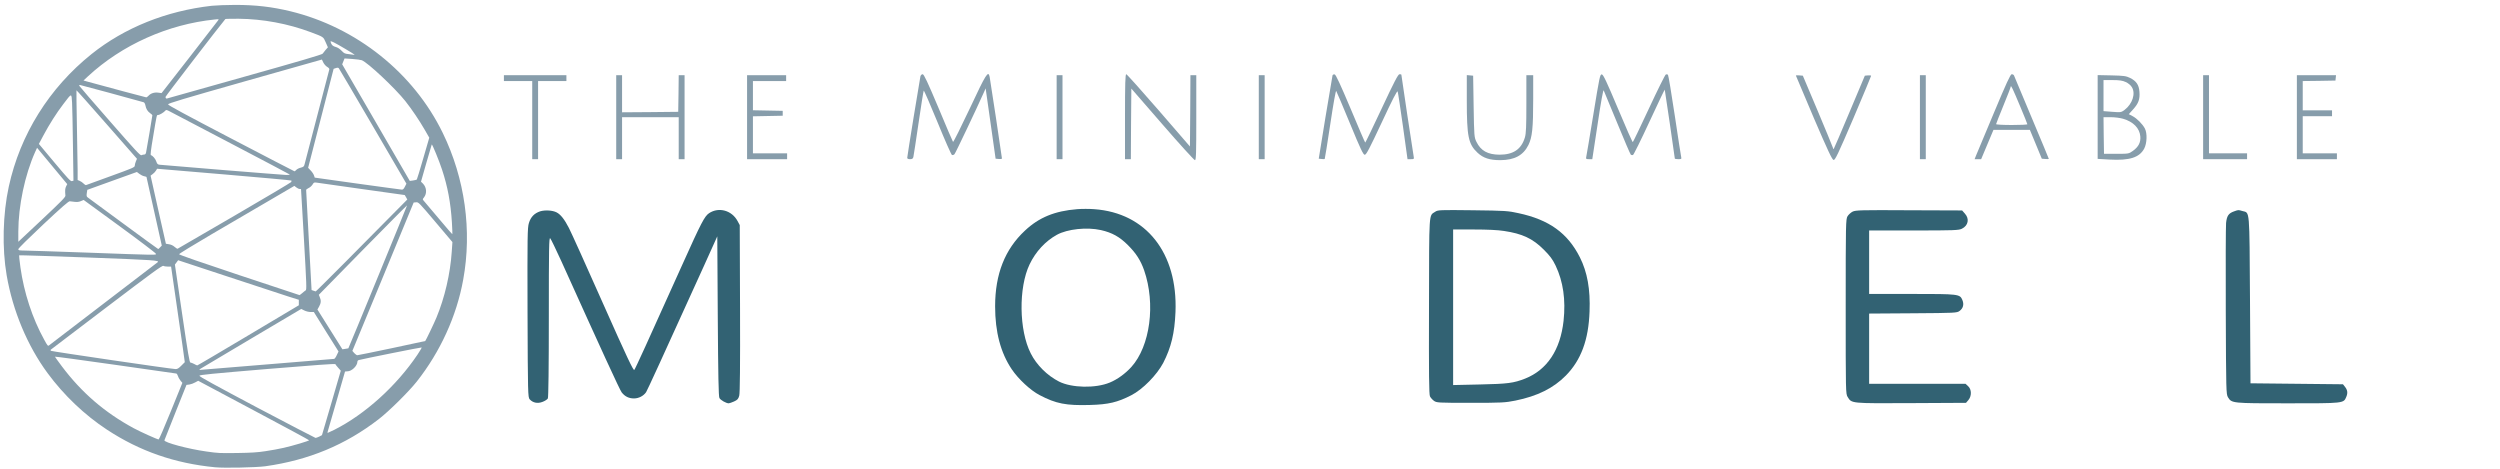
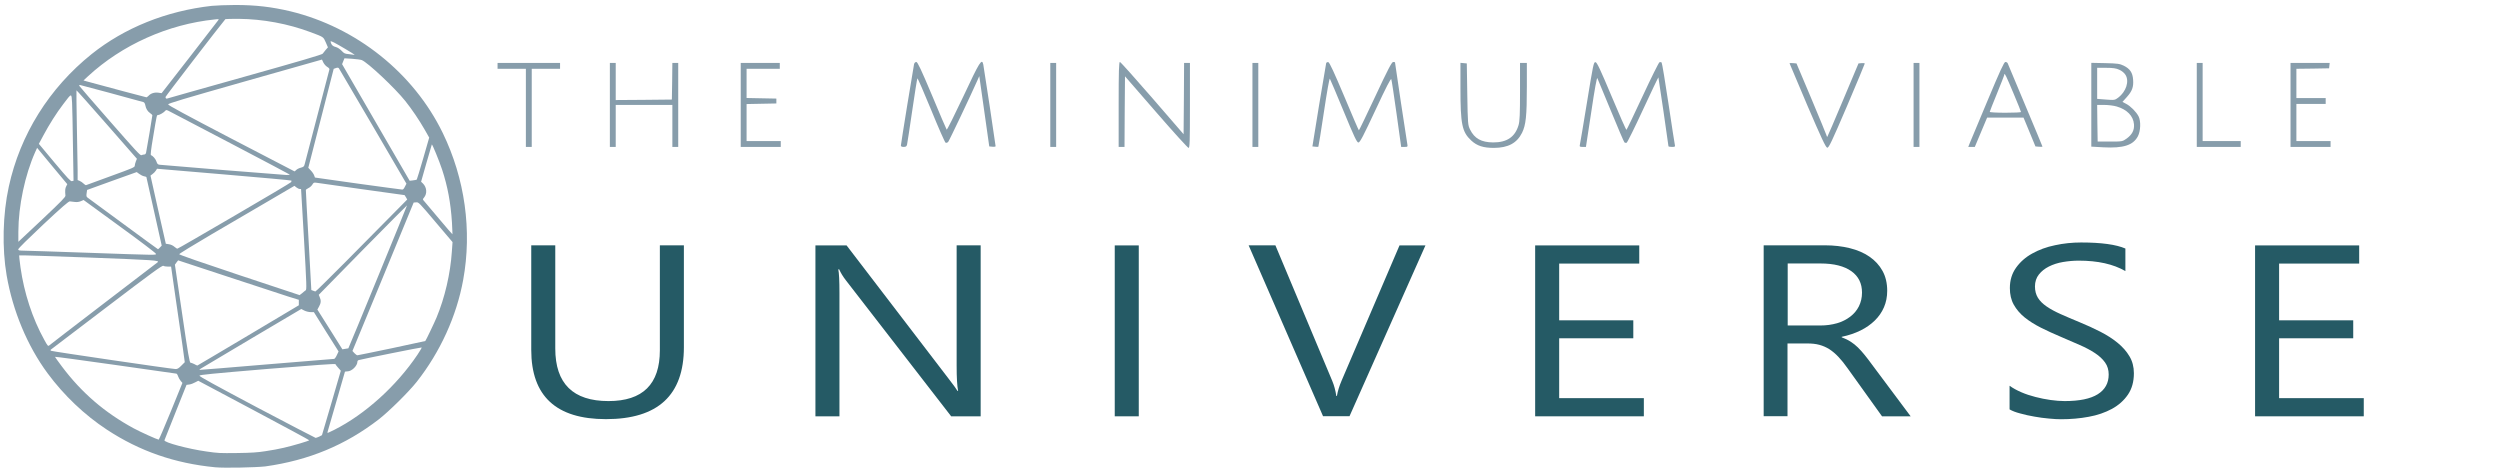
- <svg xmlns="http://www.w3.org/2000/svg" width="2560" height="480" preserveAspectRatio="xMidYMid meet">
+ <svg xmlns="http://www.w3.org/2000/svg" version="1.1" id="图层_1" x="0px" y="0px" viewBox="0 0 2560 480" style="enable-background:new 0 0 2560 480;" xml:space="preserve">
+   <style type="text/css">
+ 	.st0{fill:#879DAB;}
+ 	.st1{fill:#255A65;}
+ </style>
  <g id="Symbol">
-     <g fill="#879dab" stroke="none">
-       <path d="M2938 6380 c-551 -53 -1031 -220 -1478 -514 -306 -201 -588 -470 -810 -771 -276 -374 -475 -850 -559 -1336 -64 -371 -53 -836 29 -1211 155 -712 552 -1347 1130 -1810 450 -360 1021 -589 1640 -659 58 -6 202 -12 320 -12 282 0 503 26 756 87 902 220 1680 841 2079 1661 303 622 402 1333 279 2005 -90 496 -313 984 -634 1390 -111 140 -378 404 -519 513 -456 352 -957 560 -1549 643 -126 17 -558 26 -684 14z m687 -220 c77 -11 189 -32 250 -46 127 -29 345 -94 345 -103 0 -4 -341 -188 -757 -409 l-757 -403 -41 22 c-22 13 -58 26 -79 29 l-40 5 -148 370 c-82 204 -150 377 -153 386 -10 29 325 119 570 153 169 24 174 24 430 21 183 -3 273 -8 380 -25z m-1292 -546 l157 -387 -24 -28 c-13 -16 -30 -44 -36 -64 -6 -19 -17 -35 -23 -35 -7 -1 -382 -54 -834 -119 -453 -64 -823 -115 -823 -111 0 3 43 62 95 132 269 358 584 630 980 844 90 49 321 153 341 154 6 0 81 -174 167 -386z m2026 347 l37 -20 129 -440 128 -440 -35 -39 c-20 -22 -37 -44 -39 -50 -3 -8 -290 13 -929 66 -775 65 -925 80 -928 92 -2 11 223 134 785 432 433 228 794 416 801 417 7 0 30 -8 51 -18z m204 -92 c420 -211 850 -600 1137 -1027 34 -51 60 -95 57 -98 -4 -4 -805 157 -859 172 -10 3 -18 12 -18 21 0 58 -78 133 -137 133 -18 0 -33 2 -33 5 0 3 -52 184 -116 403 -63 218 -117 405 -120 415 -3 9 -3 17 1 17 3 0 42 -19 88 -41z m-913 -894 c494 -41 904 -75 912 -75 7 -1 24 -23 36 -51 l24 -50 -169 -269 -168 -270 -44 0 c-24 0 -63 -9 -86 -21 l-42 -21 -679 402 c-373 222 -688 409 -699 416 -18 13 -18 14 -1 14 10 0 422 -34 916 -75z m-1175 18 l48 -48 -31 -225 c-18 -124 -60 -417 -94 -652 l-62 -428 -44 0 c-24 0 -51 -4 -61 -10 -16 -8 -146 87 -777 566 -418 317 -761 578 -763 580 -3 3 0 9 5 14 8 8 1633 247 1700 249 25 1 42 -9 79 -46z m915 -414 l690 -411 0 -38 0 -37 -147 -46 c-82 -26 -453 -148 -825 -271 l-676 -223 -22 30 -22 29 98 669 c82 557 101 669 114 669 8 0 31 9 50 19 19 11 38 20 43 20 4 1 318 -184 697 -410z m1959 175 c251 -53 457 -97 457 -98 9 -9 123 -247 153 -320 113 -272 189 -599 209 -901 l9 -130 -231 -273 c-224 -265 -232 -273 -264 -270 l-34 3 -418 1013 -419 1013 26 30 c15 16 33 29 41 29 8 0 220 -43 471 -96z m-593 2 c6 -5 804 -1949 802 -1952 -2 -2 -274 272 -605 609 l-600 612 13 32 c20 46 17 82 -9 128 l-23 41 170 271 171 272 40 -6 c22 -3 41 -6 41 -7z m-3341 -611 c402 -307 733 -561 737 -564 31 -26 -38 -31 -947 -65 -516 -19 -941 -33 -944 -30 -2 2 6 77 18 165 49 346 162 693 324 986 44 82 52 91 66 79 9 -7 345 -264 746 -571z m2710 -142 c17 -16 39 -32 48 -38 15 -9 13 -64 -23 -695 -22 -377 -40 -686 -40 -687 0 -2 -8 -3 -19 -3 -10 0 -30 -9 -45 -21 l-27 -21 -342 200 c-188 110 -542 317 -787 460 -245 144 -445 266 -445 273 0 8 312 116 820 285 451 150 822 272 824 273 2 1 18 -11 36 -26z m590 -425 c220 -222 500 -505 623 -629 l223 -225 -17 -31 -18 -30 -585 -82 c-322 -45 -602 -85 -621 -88 -31 -4 -37 -1 -53 27 -11 17 -34 39 -53 47 -19 9 -34 21 -34 27 -1 6 16 316 37 688 l37 678 26 9 c14 5 27 10 30 10 3 1 185 -180 405 -401z m-2587 -114 c-2 -9 -224 -178 -494 -375 l-492 -359 -38 16 c-26 11 -53 14 -84 10 -25 -3 -55 -7 -67 -8 -16 -2 -106 76 -362 316 -204 192 -341 327 -341 338 0 16 10 18 83 19 45 0 431 13 857 28 984 36 942 35 938 15z m59 -88 l22 -23 -104 -467 c-58 -256 -105 -468 -105 -470 0 -2 -14 -6 -32 -10 -17 -3 -47 -18 -65 -32 l-34 -26 -339 122 -338 122 -7 45 c-5 37 -3 47 12 58 10 7 229 169 488 359 258 190 472 346 475 346 3 0 15 -11 27 -24z m1013 -430 c421 -245 769 -452 775 -460 5 -8 7 -18 3 -21 -3 -4 -417 -41 -920 -84 l-913 -77 -16 26 c-9 15 -29 36 -45 47 l-28 21 104 465 105 465 43 7 c27 4 55 17 75 35 18 16 37 28 42 26 6 -2 354 -204 775 -450z m-2307 -276 c-7 -71 -4 -98 10 -126 l15 -30 -206 -248 -206 -248 -27 59 c-140 314 -228 733 -229 1086 l0 138 323 -303 c270 -254 322 -307 320 -328z m5277 366 c-17 -270 -58 -489 -135 -721 -38 -117 -134 -350 -140 -343 -1 2 -35 117 -75 256 l-72 253 26 25 c51 52 58 134 15 189 -21 26 -21 26 -2 48 11 12 102 120 203 240 100 120 184 216 186 214 2 -2 -1 -74 -6 -161z m-642 -487 l21 -41 -456 -782 c-251 -429 -461 -787 -467 -794 -9 -9 -19 -10 -42 -2 l-29 10 -174 676 -174 675 35 37 c20 20 40 51 45 67 l10 30 584 82 c321 44 594 82 605 82 16 1 27 -10 42 -40z m-4015 -145 c301 -109 327 -120 327 -142 0 -12 7 -39 15 -58 l15 -36 -411 -469 c-226 -259 -413 -468 -415 -466 -2 2 1 219 6 483 5 263 10 538 10 610 l0 132 29 12 c16 6 39 23 52 36 13 14 28 23 34 21 5 -2 157 -57 338 -123z m-517 -413 c-3 -262 -9 -527 -12 -589 -8 -134 -2 -135 -120 20 -93 121 -192 278 -272 428 l-61 115 215 257 c181 216 218 255 235 251 l22 -6 -7 -476z m4695 460 c3 -3 43 -133 88 -289 l82 -282 -62 -108 c-75 -130 -175 -278 -265 -392 -140 -176 -514 -528 -595 -558 -13 -5 -72 -13 -130 -17 l-105 -7 -16 40 -16 40 462 796 461 796 45 -6 c25 -4 48 -9 51 -13z m-1736 -69 c-6 -5 -361 -192 -790 -417 -429 -224 -806 -422 -838 -439 -52 -28 -59 -29 -70 -15 -17 22 -78 59 -99 59 -19 0 -16 -14 -68 300 -29 169 -38 246 -30 248 27 9 62 50 74 87 11 32 19 41 43 44 67 8 1683 139 1733 140 30 0 50 -3 45 -7z m90 -62 c10 -11 38 -26 62 -31 38 -10 44 -16 52 -48 90 -346 333 -1280 337 -1292 3 -11 -7 -23 -29 -36 -19 -11 -42 -38 -53 -60 l-19 -40 -1050 297 c-859 244 -1050 301 -1050 315 0 12 239 141 860 465 473 247 863 449 866 449 3 1 14 -8 24 -19z m-2076 -210 c13 0 21 -9 25 -27 10 -47 86 -497 86 -508 0 -5 -13 -19 -29 -29 -35 -24 -57 -59 -66 -108 -4 -22 -14 -39 -24 -42 -143 -41 -861 -236 -870 -236 -7 0 -11 5 -9 11 2 6 190 224 418 484 349 399 416 472 431 464 10 -5 27 -9 38 -9z m1376 -1065 c741 -208 1053 -300 1060 -312 6 -9 24 -32 41 -52 l31 -35 -30 -68 c-34 -77 -25 -71 -205 -139 -310 -116 -653 -180 -984 -183 -97 0 -178 1 -181 4 -89 106 -817 1053 -817 1063 0 18 9 27 23 21 7 -2 485 -137 1062 -299z m-1319 264 c31 -35 81 -51 134 -44 l46 6 380 -487 c208 -268 385 -496 392 -506 13 -17 10 -18 -45 -12 -640 65 -1267 346 -1732 776 l-61 57 42 12 c271 74 805 218 814 218 6 1 19 -9 30 -20z m2814 -563 c0 -5 -223 -138 -278 -165 -24 -13 -46 -20 -49 -18 -2 3 3 19 11 36 12 22 27 33 59 42 27 7 56 26 81 52 35 37 44 41 105 47 36 4 67 8 69 9 1 0 2 -1 2 -3z" transform="translate(0,0.00) scale(0.075,0.075)" />
+     <g>
+       <path class="st0" d="M220.4,478.5C179,474.5,143,462,109.5,440c-23-15.1-44.1-35.2-60.8-57.8c-20.7-28-35.6-63.8-41.9-100.2    c-4.8-27.8-4-62.7,2.2-90.8c11.6-53.4,41.4-101,84.8-135.8c33.8-27,76.6-44.2,123-49.4c4.3-0.4,15.1-0.9,24-0.9    c21.2,0,37.7,2,56.7,6.5c67.6,16.5,126,63.1,155.9,124.6c22.7,46.7,30.1,100,20.9,150.4c-6.8,37.2-23.5,73.8-47.5,104.3    c-8.3,10.5-28.4,30.3-38.9,38.5c-34.2,26.4-71.8,42-116.2,48.2C262.2,478.7,229.8,479.4,220.4,478.5z M271.9,462    c5.8-0.8,14.2-2.4,18.8-3.5c9.5-2.2,25.9-7,25.9-7.7c0-0.3-25.6-14.1-56.8-30.7L203,389.9l-3.1,1.6c-1.7,1-4.4,2-5.9,2.2l-3,0.4    l-11.1,27.8c-6.1,15.3-11.2,28.3-11.5,28.9c-0.8,2.2,24.4,8.9,42.8,11.5c12.7,1.8,13,1.8,32.2,1.6    C257.1,463.7,263.9,463.3,271.9,462z M175,421.1l11.8-29l-1.8-2.1c-1-1.2-2.2-3.3-2.7-4.8c-0.4-1.4-1.3-2.6-1.7-2.6    c-0.5-0.1-28.7-4-62.6-8.9c-34-4.8-61.7-8.6-61.7-8.3c0,0.2,3.2,4.7,7.1,9.9c20.2,26.9,43.8,47.2,73.5,63.3    c6.8,3.7,24.1,11.5,25.6,11.6C162.9,450,168.5,437,175,421.1z M326.9,447.1l2.8-1.5l9.7-33l9.6-33l-2.6-2.9    c-1.5-1.7-2.8-3.3-2.9-3.8c-0.2-0.6-21.8,1-69.7,4.9c-58.1,4.9-69.4,6-69.6,6.9c-0.1,0.8,16.7,10,58.9,32.4    c32.5,17.1,59.5,31.2,60.1,31.3C323.6,448.4,325.4,447.8,326.9,447.1z M342.2,440.2c31.5-15.8,63.8-45,85.3-77    c2.5-3.8,4.5-7.1,4.3-7.4c-0.3-0.3-60.4,11.8-64.4,12.9c-0.8,0.2-1.4,0.9-1.4,1.6c0,4.3-5.8,10-10.3,10c-1.4,0-2.5,0.2-2.5,0.4    c0,0.2-3.9,13.8-8.7,30.2c-4.7,16.4-8.8,30.4-9,31.1c-0.2,0.7-0.2,1.3,0.1,1.3C335.9,443.3,338.8,441.8,342.2,440.2z M273.8,373.1    c37.1-3.1,67.8-5.6,68.4-5.6c0.5-0.1,1.8-1.7,2.7-3.8l1.8-3.8L334,339.8l-12.6-20.2h-3.3c-1.8,0-4.7-0.7-6.5-1.6l-3.1-1.6    l-50.9,30.1c-28,16.7-51.6,30.7-52.4,31.2c-1.4,1-1.4,1-0.1,1C205.8,378.8,236.7,376.2,273.8,373.1z M185.6,374.5l3.6-3.6    l-2.3-16.9c-1.4-9.3-4.5-31.3-7.1-48.9l-4.6-32.1h-3.3c-1.8,0-3.8-0.3-4.6-0.8c-1.2-0.6-11,6.5-58.3,42.5    c-31.3,23.8-57.1,43.4-57.2,43.5c-0.2,0.2,0,0.7,0.4,1c0.6,0.6,122.5,18.5,127.5,18.7C181.6,378,182.9,377.2,185.6,374.5z     M254.3,343.4l51.7-30.8v-2.9V307l-11-3.4c-6.1-2-34-11.1-61.9-20.3l-50.7-16.7l-1.7,2.2l-1.6,2.2l7.4,50.2    c6.1,41.8,7.6,50.2,8.6,50.2c0.6,0,2.3,0.7,3.8,1.4c1.4,0.8,2.8,1.5,3.2,1.5C202.3,374.2,225.8,360.4,254.3,343.4z M401.2,356.6    c18.8-4,34.3-7.3,34.3-7.4c0.7-0.7,9.2-18.5,11.5-24c8.5-20.4,14.2-44.9,15.7-67.6l0.7-9.7L446,227.4    c-16.8-19.9-17.4-20.5-19.8-20.2l-2.6,0.2l-31.3,76l-31.4,76l2,2.2c1.1,1.2,2.5,2.2,3.1,2.2S382.4,360.5,401.2,356.6z     M356.7,356.7c0.5-0.4,60.3-146.2,60.1-146.4c-0.1-0.1-20.5,20.4-45.4,45.7l-45,45.9l1,2.4c1.5,3.4,1.3,6.1-0.7,9.6l-1.7,3.1    l12.8,20.3l12.8,20.4l3-0.5C355.3,357,356.7,356.8,356.7,356.7z M106.1,310.9c30.2-23,55-42.1,55.3-42.3c2.3-2-2.9-2.3-71-4.9    c-38.7-1.4-70.6-2.5-70.8-2.2c-0.1,0.1,0.5,5.8,1.4,12.4c3.7,26,12.1,52,24.3,74c3.3,6.1,3.9,6.8,5,5.9    C50.9,353.2,76.1,333.9,106.1,310.9z M309.4,300.2c1.3-1.2,2.9-2.4,3.6-2.9c1.1-0.7,1-4.8-1.7-52.1c-1.6-28.3-3-51.5-3-51.5    c0-0.1-0.6-0.2-1.4-0.2c-0.8,0-2.2-0.7-3.4-1.6l-2-1.6l-25.6,15c-14.1,8.2-40.7,23.8-59,34.5c-18.4,10.8-33.4,20-33.4,20.5    c0,0.6,23.4,8.7,61.5,21.4c33.8,11.2,61.7,20.4,61.8,20.5C306.8,302.2,308,301.4,309.4,300.2z M353.6,268.4    c16.5-16.6,37.5-37.9,46.7-47.2l16.7-16.9l-1.3-2.3l-1.4-2.2l-43.9-6.1c-24.1-3.4-45.1-6.4-46.6-6.6c-2.3-0.3-2.8-0.1-4,2    c-0.8,1.3-2.6,2.9-4,3.5c-1.4,0.7-2.6,1.6-2.6,2c-0.1,0.5,1.2,23.7,2.8,51.6l2.8,50.8l1.9,0.7c1.1,0.4,2,0.8,2.2,0.8    C323.5,298.5,337.1,284.9,353.6,268.4z M159.6,259.8c-0.1-0.7-16.8-13.4-37.1-28.1l-36.9-26.9l-2.8,1.2c-1.9,0.8-4,1.1-6.3,0.8    c-1.9-0.2-4.1-0.5-5-0.6c-1.2-0.1-8,5.7-27.2,23.7c-15.3,14.4-25.6,24.5-25.6,25.4c0,1.2,0.8,1.3,6.2,1.4c3.4,0,32.3,1,64.3,2.1    C163.1,261.4,159.9,261.3,159.6,259.8z M164,253.2l1.6-1.7l-7.8-35c-4.3-19.2-7.9-35.1-7.9-35.2c0-0.2-1-0.5-2.4-0.8    c-1.3-0.2-3.5-1.4-4.9-2.4l-2.6-1.9l-25.4,9.1l-25.4,9.2l-0.5,3.4c-0.4,2.8-0.2,3.5,0.9,4.4c0.8,0.5,17.2,12.7,36.6,26.9    c19.3,14.2,35.4,26,35.6,26C162.2,255,163.1,254.2,164,253.2z M240,221c31.6-18.4,57.7-33.9,58.1-34.5c0.4-0.6,0.5-1.4,0.2-1.6    c-0.2-0.3-31.3-3.1-69-6.3l-68.5-5.8l-1.2,1.9c-0.7,1.1-2.2,2.7-3.4,3.5l-2.1,1.6l7.8,34.9l7.9,34.9l3.2,0.5    c2,0.3,4.1,1.3,5.6,2.6c1.4,1.2,2.8,2.1,3.1,1.9C182.3,254.6,208.4,239.4,240,221z M67,200.3c-0.5-5.3-0.3-7.4,0.8-9.5l1.1-2.2    L53.4,170L38,151.4l-2,4.4c-10.5,23.6-17.1,55-17.2,81.4v10.4L43,224.9C63.2,205.8,67.1,201.8,67,200.3z M462.8,227.7    c-1.3-20.2-4.4-36.7-10.1-54.1c-2.9-8.8-10.1-26.2-10.5-25.7c-0.1,0.1-2.6,8.8-5.6,19.2l-5.4,19l2,1.9c3.8,3.9,4.4,10.1,1.1,14.2    c-1.6,1.9-1.6,1.9-0.1,3.6c0.8,0.9,7.6,9,15.2,18c7.5,9,13.8,16.2,13.9,16.1S463.1,234.2,462.8,227.7z M414.6,191.2l1.6-3.1    L382,129.5c-18.8-32.2-34.6-59-35-59.6c-0.7-0.7-1.4-0.8-3.1-0.2l-2.2,0.8l-13,50.7l-13,50.6l2.6,2.8c1.5,1.5,3,3.8,3.4,5l0.8,2.2    l43.8,6.2c24.1,3.3,44.6,6.1,45.4,6.1C412.7,194.3,413.5,193.4,414.6,191.2z M113.5,180.3c22.6-8.2,24.5-9,24.5-10.6    c0-0.9,0.5-2.9,1.1-4.4l1.1-2.7l-30.8-35.2c-16.9-19.4-31-35.1-31.1-34.9c-0.2,0.1,0.1,16.4,0.4,36.2c0.4,19.7,0.8,40.3,0.8,45.8    v9.9l2.2,0.9c1.2,0.5,2.9,1.7,3.9,2.7c1,1,2.1,1.7,2.5,1.6C88.5,189.4,99.9,185.2,113.5,180.3z M74.7,149.3    c-0.2-19.7-0.7-39.5-0.9-44.2c-0.6-10-0.2-10.1-9,1.5c-7,9.1-14.4,20.9-20.4,32.1l-4.6,8.6L56,166.7    c13.6,16.2,16.4,19.1,17.6,18.8l1.7-0.4L74.7,149.3z M426.8,183.8c0.2-0.2,3.2-10,6.6-21.7l6.1-21.2l-4.6-8.1    c-5.6-9.8-13.1-20.9-19.9-29.4c-10.5-13.2-38.6-39.6-44.6-41.9c-1-0.4-5.4-1-9.8-1.3l-7.9-0.5l-1.2,3l-1.2,3l34.6,59.7l34.6,59.7    l3.4-0.4C424.9,184.5,426.6,184.1,426.8,183.8z M296.6,178.7c-0.4-0.4-27.1-14.4-59.2-31.3c-32.2-16.8-60.5-31.6-62.9-32.9    c-3.9-2.1-4.4-2.2-5.2-1.1c-1.3,1.7-5.9,4.4-7.4,4.4c-1.4,0-1.2-1.1-5.1,22.5c-2.2,12.7-2.8,18.5-2.2,18.6c2,0.7,4.7,3.8,5.6,6.5    c0.8,2.4,1.4,3.1,3.2,3.3c5,0.6,126.2,10.4,130,10.5C295.5,179.2,297,179,296.6,178.7z M303.4,174c0.8-0.8,2.9-1.9,4.7-2.3    c2.8-0.8,3.3-1.2,3.9-3.6c6.8-26,25-96,25.3-96.9c0.2-0.8-0.5-1.7-2.2-2.7c-1.4-0.8-3.2-2.9-4-4.5l-1.4-3l-78.7,22.3    c-64.4,18.3-78.8,22.6-78.8,23.6c0,0.9,17.9,10.6,64.5,34.9c35.5,18.5,64.7,33.7,64.9,33.7C301.8,175.5,302.6,174.8,303.4,174z     M147.7,158.2c1,0,1.6-0.7,1.9-2c0.8-3.5,6.4-37.3,6.4-38.1c0-0.4-1-1.4-2.2-2.2c-2.6-1.8-4.3-4.4-5-8.1c-0.3-1.7-1-2.9-1.8-3.2    C136.4,101.6,82.5,87,81.8,87c-0.5,0-0.8,0.4-0.7,0.8c0.2,0.4,14.2,16.8,31.4,36.3c26.2,29.9,31.2,35.4,32.3,34.8    C145.6,158.6,146.9,158.2,147.7,158.2z M250.9,78.4c55.6-15.6,79-22.5,79.5-23.4c0.5-0.7,1.8-2.4,3.1-3.9l2.3-2.6l-2.2-5.1    c-2.6-5.8-1.9-5.3-15.4-10.4c-23.2-8.7-49-13.5-73.8-13.7c-7.3,0-13.3,0.1-13.6,0.3c-6.7,8-61.3,79-61.3,79.7c0,1.3,0.7,2,1.7,1.6    C171.8,100.7,207.6,90.5,250.9,78.4z M152,98.2c2.3-2.6,6.1-3.8,10-3.3l3.5,0.5L194,58.8c15.6-20.1,28.9-37.2,29.4-38    c1-1.3,0.8-1.4-3.4-0.9c-48,4.9-95,26-129.9,58.2l-4.6,4.3l3.2,0.9c20.3,5.5,60.4,16.3,61.1,16.3C150.2,99.8,151.1,99,152,98.2z     M363,56c0-0.4-16.7-10.3-20.8-12.4c-1.8-1-3.5-1.5-3.7-1.3c-0.1,0.2,0.2,1.4,0.8,2.7c0.9,1.6,2,2.5,4.4,3.1c2,0.5,4.2,2,6.1,3.9    c2.6,2.8,3.3,3.1,7.9,3.5c2.7,0.3,5,0.6,5.2,0.7C362.9,56.2,363,56.1,363,56z" />
    </g>
  </g>
-   <g id="text" stroke="none" transform="translate(500,425) scale(0.1,-0.1)">
-     <g id="Welcome to my" fill="#879dab">
-       <path d="M4425 3468 c-8 -36 -135 -818 -135 -834 0 -9 10 -14 29 -14 22 0 30 6 34 23 3 12 27 168 53 347 26 179 50 328 53 332 3 4 67 -142 141 -323 74 -182 141 -333 148 -336 8 -3 19 1 26 8 11 12 228 469 299 629 l20 45 51 -360 51 -360 33 -3 c17 -2 32 1 32 5 0 12 -119 803 -126 836 -14 68 -36 34 -203 -323 -91 -193 -168 -347 -172 -343 -4 4 -71 162 -150 351 -111 263 -148 342 -161 342 -10 0 -20 -10 -23 -22z" />
-       <path d="M6520 3055 l0 -435 30 0 30 0 2 362 3 361 318 -366 c175 -202 325 -367 333 -367 12 0 14 63 14 435 l0 435 -30 0 -30 0 -2 -365 -3 -365 -320 370 c-176 203 -326 370 -332 370 -10 0 -13 -94 -13 -435z" />
-       <path d="M8645 3478 c-2 -7 -35 -202 -73 -433 l-68 -420 29 -3 c16 -2 30 -2 32 0 2 2 28 162 57 356 32 213 56 348 61 340 5 -7 68 -157 141 -333 108 -263 136 -320 151 -320 16 0 50 66 175 333 109 234 157 327 162 315 4 -10 28 -170 54 -355 l47 -338 34 0 c32 0 34 2 29 28 -6 28 -126 827 -126 837 0 3 -8 5 -19 5 -14 0 -53 -74 -182 -350 -90 -192 -166 -350 -169 -350 -3 0 -70 157 -150 348 -104 246 -151 348 -163 350 -9 2 -19 -2 -22 -10z" />
-       <path d="M11316 3078 c-37 -227 -70 -423 -73 -435 -5 -20 -1 -23 29 -23 l33 0 55 361 c34 230 57 355 62 343 4 -11 66 -160 138 -333 71 -173 133 -318 139 -324 5 -5 16 -7 23 -4 7 3 83 156 168 340 85 184 156 332 157 329 3 -8 103 -695 103 -705 0 -4 16 -7 36 -7 29 0 34 3 30 18 -3 9 -32 202 -66 427 -34 226 -65 414 -70 419 -5 5 -15 6 -22 3 -7 -2 -85 -159 -172 -346 -88 -188 -162 -344 -166 -346 -4 -2 -72 152 -152 343 -116 276 -150 348 -165 350 -19 3 -24 -24 -87 -410z" />
-       <path d="M15417 3093 c-92 -219 -173 -415 -182 -435 l-15 -38 34 0 33 0 63 150 63 150 186 0 187 0 61 -147 61 -148 36 -3 c20 -2 36 -1 36 1 0 2 -79 193 -176 423 -97 230 -178 425 -181 432 -3 6 -13 12 -23 12 -13 0 -54 -89 -183 -397z m269 69 c41 -97 74 -180 74 -184 0 -5 -72 -8 -160 -8 -88 0 -160 4 -160 9 0 4 34 90 75 190 41 100 75 187 75 194 1 20 19 -17 96 -201z" />
-       <path d="M160 3450 l0 -30 145 0 145 0 0 -400 0 -400 30 0 30 0 0 400 0 400 145 0 145 0 0 30 0 30 -320 0 -320 0 0 -30z" />
-       <path d="M1310 3050 l0 -430 30 0 30 0 0 215 0 215 290 0 290 0 0 -215 0 -215 30 0 30 0 0 430 0 430 -30 0 -30 0 -2 -187 -3 -188 -287 -3 -288 -2 0 190 0 190 -30 0 -30 0 0 -430z" />
-       <path d="M2650 3050 l0 -430 205 0 205 0 0 30 0 30 -175 0 -175 0 0 190 0 189 153 3 152 3 0 25 0 25 -152 3 -153 3 0 149 0 150 170 0 170 0 0 30 0 30 -200 0 -200 0 0 -430z" />
-       <path d="M5820 3050 l0 -430 30 0 30 0 0 430 0 430 -30 0 -30 0 0 -430z" />
-       <path d="M7890 3050 l0 -430 30 0 30 0 0 430 0 430 -30 0 -30 0 0 -430z" />
-       <path d="M10020 3223 c0 -372 16 -449 110 -537 59 -55 124 -76 234 -76 145 1 234 49 287 155 39 80 49 171 49 473 l0 242 -35 0 -35 0 0 -293 c0 -231 -3 -304 -15 -344 -36 -121 -118 -177 -260 -177 -121 1 -191 40 -236 131 -23 47 -24 57 -29 363 l-5 315 -32 3 -33 3 0 -258z" />
-       <path d="M13390 3476 c0 -2 83 -197 183 -433 143 -333 188 -429 203 -431 16 -2 46 61 202 425 100 235 182 432 182 436 0 5 -14 7 -32 5 l-32 -3 -157 -373 c-86 -205 -159 -375 -162 -378 -2 -3 -7 5 -10 18 -4 13 -74 183 -156 378 l-150 355 -36 3 c-19 2 -35 1 -35 -2z" />
-       <path d="M14660 3050 l0 -430 30 0 30 0 0 430 0 430 -30 0 -30 0 0 -430z" />
-       <path d="M16480 3052 l0 -429 123 -7 c205 -11 305 21 354 113 28 54 32 155 7 204 -23 45 -82 105 -127 128 l-38 20 45 50 c54 60 70 103 64 178 -5 72 -32 111 -96 143 -41 20 -64 23 -189 26 l-143 3 0 -429z m287 358 c24 -10 52 -33 63 -52 41 -65 7 -171 -74 -233 -35 -26 -38 -27 -126 -20 l-90 7 0 159 0 159 93 0 c69 0 103 -5 134 -20z m-27 -376 c106 -31 170 -97 177 -182 5 -60 -19 -106 -76 -147 -42 -30 -45 -30 -169 -30 l-127 0 -3 188 -2 187 73 0 c40 0 97 -7 127 -16z" />
-       <path d="M17560 3050 l0 -430 225 0 225 0 0 30 0 30 -195 0 -195 0 0 400 0 400 -30 0 -30 0 0 -430z" />
-       <path d="M18520 3050 l0 -430 205 0 205 0 0 30 0 30 -175 0 -175 0 0 190 0 190 150 0 150 0 0 30 0 30 -150 0 -150 0 0 150 0 150 168 2 167 3 3 28 3 27 -200 0 -201 0 0 -430z" />
+   <g id="text" transform="translate(500,425) scale(0.1,-0.1)">
+     <g id="Welcome_to_my">
+       <path class="st0" d="M4360,3593.5c-8-36-135-818-135-834c0-9,10-14,29-14c22,0,30,6,34,23c3,12,27,168,53,347s50,328,53,332    s67-142,141-323c74-182,141-333,148-336c8-3,19,1,26,8c11,12,228,469,299,629l20,45l51-360l51-360l33-3c17-2,32,1,32,5    c0,12-119,803-126,836c-14,68-36,34-203-323c-91-193-168-347-172-343s-71,162-150,351c-111,263-148,342-161,342    C4373,3615.5,4363,3605.5,4360,3593.5z" />
+       <path class="st0" d="M6455,3180.5v-435h30h30l2,362l3,361l318-366c175-202,325-367,333-367c12,0,14,63,14,435v435h-30h-30l-2-365    l-3-365l-320,370c-176,203-326,370-332,370C6458,3615.5,6455,3521.5,6455,3180.5z" />
+       <path class="st0" d="M8580,3603.5c-2-7-35-202-73-433l-68-420l29-3c16-2,30-2,32,0s28,162,57,356c32,213,56,348,61,340    c5-7,68-157,141-333c108-263,136-320,151-320c16,0,50,66,175,333c109,234,157,327,162,315c4-10,28-170,54-355l47-338h34    c32,0,34,2,29,28c-6,28-126,827-126,837c0,3-8,5-19,5c-14,0-53-74-182-350c-90-192-166-350-169-350s-70,157-150,348    c-104,246-151,348-163,350C8593,3615.5,8583,3611.5,8580,3603.5z" />
+       <path class="st0" d="M11251,3203.5c-37-227-70-423-73-435c-5-20-1-23,29-23h33l55,361c34,230,57,355,62,343c4-11,66-160,138-333    c71-173,133-318,139-324c5-5,16-7,23-4s83,156,168,340s156,332,157,329c3-8,103-695,103-705c0-4,16-7,36-7c29,0,34,3,30,18    c-3,9-32,202-66,427c-34,226-65,414-70,419s-15,6-22,3c-7-2-85-159-172-346c-88-188-162-344-166-346s-72,152-152,343    c-116,276-150,348-165,350C11319,3616.5,11314,3589.5,11251,3203.5z" />
+       <path class="st0" d="M15352,3218.5c-92-219-173-415-182-435l-15-38h34h33l63,150l63,150h186h187l61-147l61-148l36-3    c20-2,36-1,36,1s-79,193-176,423s-178,425-181,432c-3,6-13,12-23,12C15522,3615.5,15481,3526.5,15352,3218.5z M15621,3287.5    c41-97,74-180,74-184c0-5-72-8-160-8s-160,4-160,9c0,4,34,90,75,190s75,187,75,194C15526,3508.5,15544,3471.5,15621,3287.5z" />
+       <path class="st0" d="M95,3575.5v-30h145h145v-400v-400h30h30v400v400h145h145v30v30H415H95V3575.5z" />
+       <path class="st0" d="M1245,3175.5v-430h30h30v215v215h290h290v-215v-215h30h30v430v430h-30h-30l-2-187l-3-188l-287-3l-288-2v190    v190h-30h-30V3175.5z" />
+       <path class="st0" d="M2585,3175.5v-430h205h205v30v30h-175h-175v190v189l153,3l152,3v25v25l-152,3l-153,3v149v150h170h170v30v30    h-200h-200V3175.5z" />
+       <path class="st0" d="M5755,3175.5v-430h30h30v430v430h-30h-30V3175.5z" />
+       <path class="st0" d="M7825,3175.5v-430h30h30v430v430h-30h-30V3175.5z" />
+       <path class="st0" d="M9955,3348.5c0-372,16-449,110-537c59-55,124-76,234-76c145,1,234,49,287,155c39,80,49,171,49,473v242h-35    h-35v-293c0-231-3-304-15-344c-36-121-118-177-260-177c-121,1-191,40-236,131c-23,47-24,57-29,363l-5,315l-32,3l-33,3V3348.5z" />
+       <path class="st0" d="M13325,3601.5c0-2,83-197,183-433c143-333,188-429,203-431c16-2,46,61,202,425c100,235,182,432,182,436    c0,5-14,7-32,5l-32-3l-157-373c-86-205-159-375-162-378c-2-3-7,5-10,18c-4,13-74,183-156,378l-150,355l-36,3    C13341,3605.5,13325,3604.5,13325,3601.5z" />
+       <path class="st0" d="M14595,3175.5v-430h30h30v430v430h-30h-30V3175.5z" />
+       <path class="st0" d="M16415,3177.5v-429l123-7c205-11,305,21,354,113c28,54,32,155,7,204c-23,45-82,105-127,128l-38,20l45,50    c54,60,70,103,64,178c-5,72-32,111-96,143c-41,20-64,23-189,26l-143,3V3177.5z M16702,3535.5c24-10,52-33,63-52    c41-65,7-171-74-233c-35-26-38-27-126-20l-90,7v159v159h93C16637,3555.5,16671,3550.5,16702,3535.5z M16675,3159.5    c106-31,170-97,177-182c5-60-19-106-76-147c-42-30-45-30-169-30h-127l-3,188l-2,187h73C16588,3175.5,16645,3168.5,16675,3159.5z" />
+       <path class="st0" d="M17495,3175.5v-430h225h225v30v30h-195h-195v400v400h-30h-30V3175.5z" />
+       <path class="st0" d="M18455,3175.5v-430h205h205v30v30h-175h-175v190v190h150h150v30v30h-150h-150v150v150l168,2l167,3l3,28l3,27    h-200h-201V3175.5z" />
    </g>
-     <g id="universe" fill="#326273">
-       <path d="M6030 2108 c-229 -18 -392 -85 -535 -220 -205 -191 -305 -445 -305 -775 0 -262 56 -474 170 -644 68 -101 193 -217 286 -265 167 -88 272 -108 514 -101 190 5 283 27 425 100 117 60 262 208 327 332 81 158 116 303 125 520 24 604 -300 1015 -832 1053 -49 4 -128 4 -175 0z m243 -214 c115 -26 192 -69 277 -154 84 -84 130 -156 166 -258 119 -344 62 -776 -131 -990 -63 -69 -143 -127 -220 -159 -146 -61 -390 -56 -521 10 -120 61 -230 170 -289 288 -121 237 -126 674 -12 912 62 130 162 238 280 303 108 59 307 80 450 48z" />
-       <path d="M531 2086 c-59 -20 -96 -57 -115 -120 -15 -46 -16 -139 -14 -918 3 -830 4 -867 22 -887 33 -36 81 -46 132 -26 24 9 49 25 54 35 6 12 10 317 10 836 0 708 2 816 14 804 8 -8 58 -112 112 -230 410 -908 599 -1320 620 -1348 33 -42 73 -62 126 -62 49 0 98 26 124 64 14 23 149 316 590 1288 l139 308 5 -818 c4 -615 8 -822 17 -838 12 -22 70 -54 95 -54 7 0 32 9 55 19 35 16 44 26 53 60 7 28 10 300 8 893 l-3 853 -22 41 c-59 110 -192 147 -292 81 -46 -31 -79 -93 -274 -527 -360 -800 -481 -1066 -492 -1078 -9 -10 -77 133 -320 680 -169 381 -326 729 -349 773 -45 88 -85 139 -126 160 -42 22 -119 26 -169 11z" />
-       <path d="M9697 2082 c-67 -45 -62 26 -64 -967 -2 -703 0 -905 10 -924 6 -13 25 -34 40 -45 28 -20 39 -21 375 -21 322 0 355 2 460 23 226 46 389 127 517 257 155 158 232 365 242 655 9 228 -23 404 -99 555 -125 248 -315 385 -628 452 -107 24 -139 26 -470 30 -337 4 -356 3 -383 -15z m704 -197 c187 -28 293 -77 406 -190 66 -66 90 -98 123 -166 77 -162 104 -349 81 -564 -33 -298 -168 -502 -394 -592 -118 -46 -177 -54 -464 -60 l-273 -6 0 797 0 796 213 0 c133 0 247 -5 308 -15z" />
-       <path d="M13971 2083 c-18 -9 -42 -31 -52 -47 -18 -30 -19 -70 -19 -925 0 -879 0 -894 20 -926 42 -67 27 -66 650 -63 l562 3 24 28 c35 41 34 109 -2 142 l-27 25 -493 0 -494 0 0 360 0 359 449 3 c437 3 450 4 477 24 37 27 47 67 29 111 -26 62 -33 63 -520 63 l-435 0 0 325 0 325 458 0 c415 0 460 2 492 18 65 32 79 101 31 154 l-29 33 -544 2 c-491 3 -546 1 -577 -14z" />
-       <path d="M17875 2085 c-55 -20 -72 -45 -80 -118 -3 -34 -5 -442 -3 -907 3 -817 4 -846 22 -877 38 -63 41 -63 612 -63 577 0 572 -1 600 66 17 41 13 70 -15 105 l-19 24 -474 5 -473 5 -5 850 c-6 953 -1 893 -77 914 -46 13 -39 13 -88 -4z" />
+   </g>
+   <g>
+     <g>
+ 	</g>
+   </g>
+   <g>
+     <g>
+       <path class="st1" d="M700.3,355.5c0,49.2-26.6,73.7-79.8,73.7c-51,0-76.5-23.6-76.5-70.9V251.2h24.6v105.7    c0,35.9,18.2,53.8,54.5,53.8c35.1,0,52.6-17.3,52.6-52V251.2h24.6V355.5z" />
+       <path class="st1" d="M1004.2,426.3h-30.2L866,286.8c-2.7-3.5-5-7.2-6.7-11h-0.9c0.8,3.7,1.2,11.8,1.2,24v126.5h-24.6v-175h31.9    L972,388.6c4.4,5.7,7.2,9.6,8.5,11.7h0.6c-1-5-1.5-13.6-1.5-25.8V251.2h24.6V426.3z" />
+       <path class="st1" d="M1166.1,426.3h-24.6v-175h24.6V426.3z" />
+       <path class="st1" d="M1459.7,251.2l-77.8,175h-27.1l-76.2-175h27.4l58.2,138.8c1.9,4.5,3.3,9.6,4.2,15.5h0.6    c0.8-4.9,2.4-10.1,4.8-15.7l59.3-138.5H1459.7z" />
+       <path class="st1" d="M1683.3,426.3H1572v-175h106.6v18.6h-82V328h75.9v18.4h-75.9v61.3h86.7V426.3z" />
+       <path class="st1" d="M1956.5,426.3h-29.3l-35.2-49.1c-3.2-4.6-6.3-8.4-9.4-11.7c-3-3.2-6.1-5.8-9.3-7.9c-3.2-2-6.6-3.5-10.3-4.5    s-7.8-1.4-12.4-1.4h-20.2v74.5H1806v-175h62.7c9.2,0,17.7,1,25.4,2.9c7.8,1.9,14.5,4.8,20.2,8.7s10.2,8.8,13.4,14.6    c3.2,5.8,4.8,12.6,4.8,20.4c0,6.1-1.1,11.7-3.3,16.8s-5.3,9.6-9.4,13.6c-4.1,4-8.9,7.4-14.6,10.2c-5.7,2.8-12.1,5-19.3,6.5v0.5    c3.5,1.3,6.6,2.8,9.2,4.5c2.6,1.7,5.1,3.6,7.4,5.9c2.3,2.3,4.7,4.9,7,7.8c2.3,2.9,4.9,6.2,7.7,10.1L1956.5,426.3z M1830.6,269.8    v63.5h33.4c6.2,0,11.8-0.8,17.1-2.3c5.2-1.5,9.7-3.8,13.5-6.7c3.8-2.9,6.8-6.4,8.9-10.6c2.1-4.2,3.2-8.9,3.2-14.1    c0-9.4-3.6-16.7-10.9-21.9c-7.3-5.2-17.8-7.9-31.6-7.9H1830.6z" />
+       <path class="st1" d="M2057.8,419.2V395c3.3,2.4,7.3,4.6,11.9,6.6c4.6,2,9.5,3.6,14.6,4.9c5.1,1.3,10.3,2.4,15.5,3.1    c5.2,0.7,10,1.1,14.4,1.1c15.1,0,26.4-2.3,33.9-7s11.2-11.4,11.2-20.2c0-4.7-1.2-8.8-3.7-12.3c-2.5-3.5-5.9-6.7-10.3-9.6    c-4.4-2.9-9.6-5.7-15.6-8.3c-6-2.6-12.5-5.4-19.4-8.4c-7.3-3.1-14.2-6.2-20.5-9.4c-6.3-3.2-11.9-6.7-16.6-10.5    c-4.7-3.8-8.4-8.2-11.1-13c-2.7-4.8-4-10.5-4-17c0-8,2.1-14.9,6.3-20.8c4.2-5.9,9.7-10.8,16.6-14.6c6.8-3.8,14.6-6.7,23.4-8.5    c8.7-1.9,17.7-2.8,26.7-2.8c20.7,0,35.8,2.1,45.3,6.2v23.1c-12.4-7.2-28.3-10.7-47.8-10.7c-5.4,0-10.7,0.5-16.1,1.4    c-5.4,0.9-10.2,2.5-14.4,4.6c-4.2,2.1-7.6,4.8-10.3,8.2c-2.6,3.3-4,7.4-4,12.2c0,4.5,1,8.3,3,11.6c2,3.3,5,6.2,8.9,8.9    c3.9,2.7,8.7,5.3,14.3,7.8c5.6,2.5,12.1,5.3,19.4,8.3c7.5,3.1,14.6,6.3,21.4,9.8s12.6,7.2,17.7,11.4c5.1,4.2,9.1,8.7,12.1,13.8    c3,5,4.5,10.8,4.5,17.3c0,8.6-2,15.9-6.1,21.9c-4.1,6-9.5,10.8-16.4,14.6c-6.9,3.7-14.8,6.5-23.8,8.1c-9,1.7-18.5,2.5-28.4,2.5    c-3.3,0-7.4-0.2-12.3-0.7c-4.9-0.4-9.9-1.1-14.9-2c-5.1-0.9-9.9-1.9-14.4-3.2C2064.1,422.2,2060.5,420.8,2057.8,419.2z" />
+       <path class="st1" d="M2420.5,426.3h-111.3v-175h106.6v18.6h-82V328h75.9v18.4h-75.9v61.3h86.7V426.3z" />
    </g>
  </g>
</svg>
